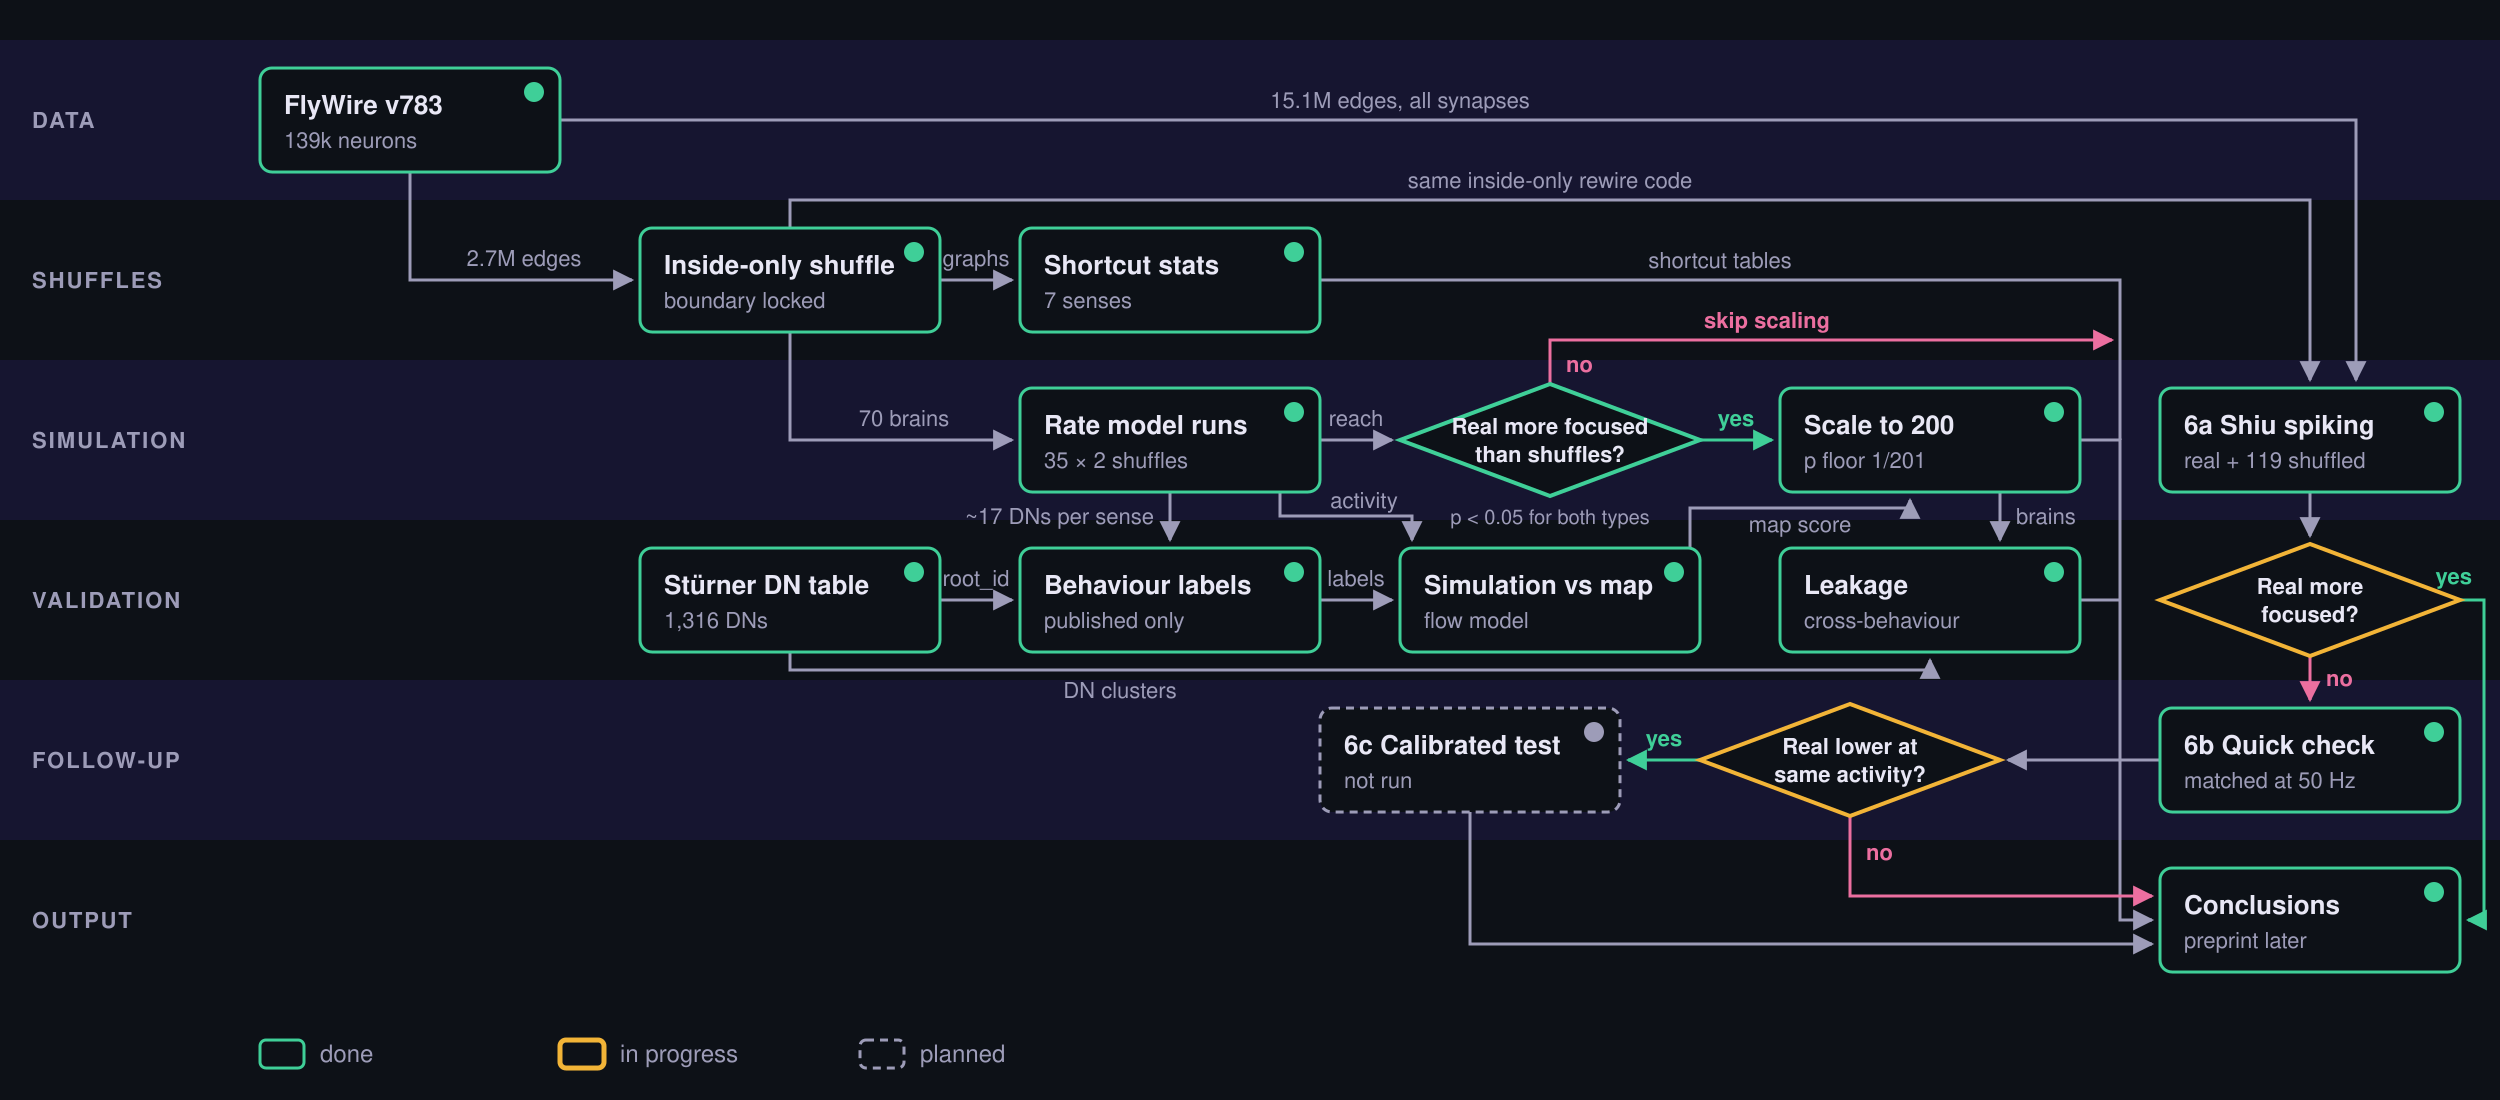
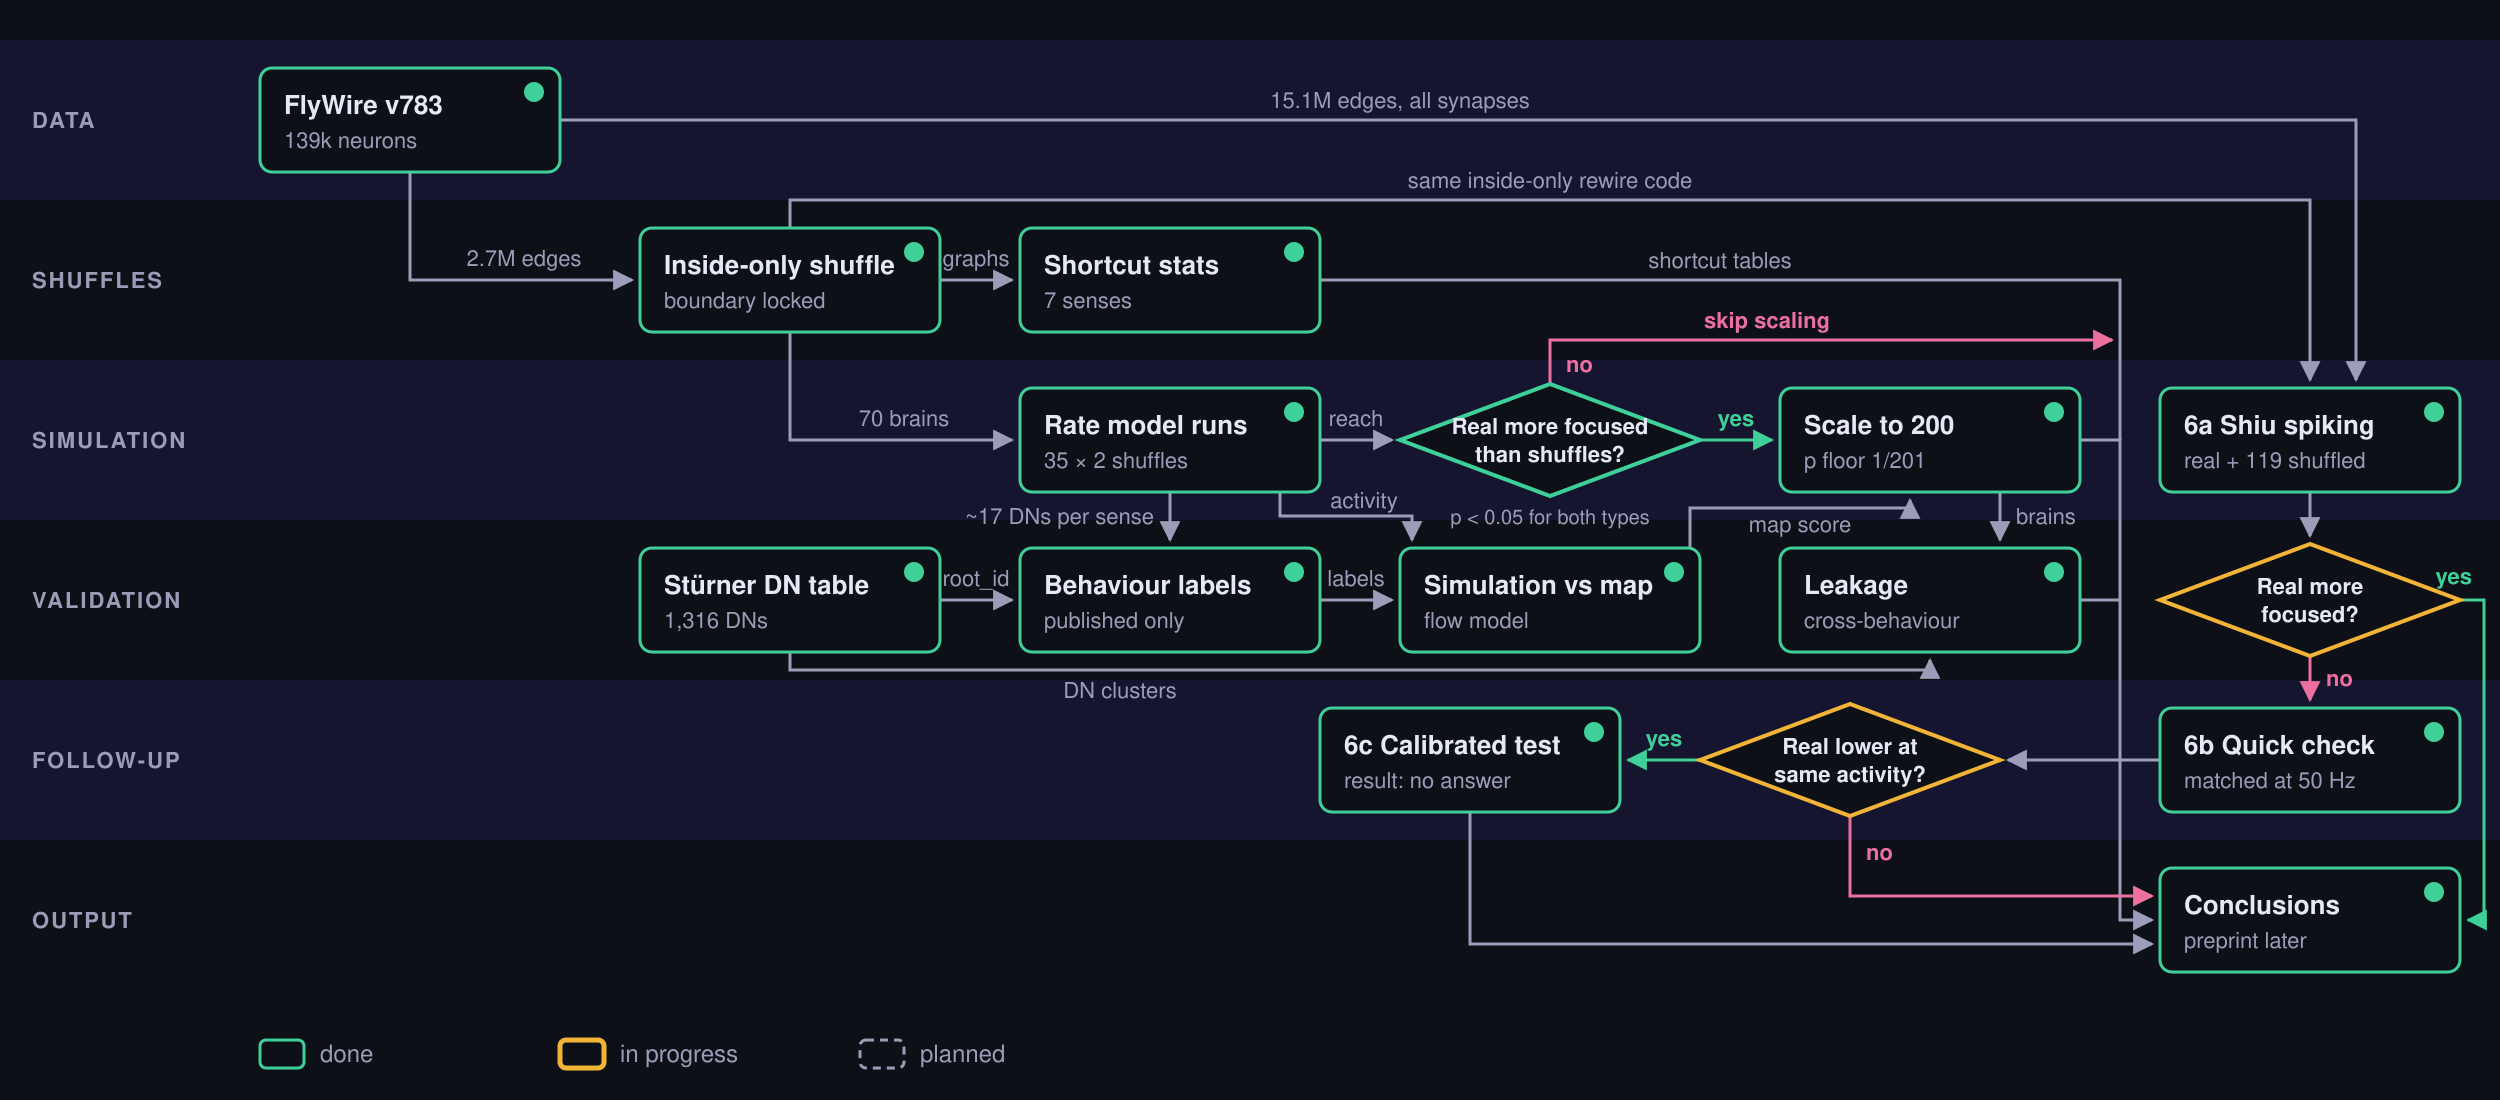
<svg xmlns="http://www.w3.org/2000/svg" viewBox="0 0 1250 550" font-family="Segoe UI, Helvetica, Arial, sans-serif">
  <rect width="1250" height="550" fill="#0d1117" />
  <defs>
    <marker id="pa" viewBox="0 0 10 10" refX="9" refY="5" markerWidth="7" markerHeight="7" orient="auto">
      <path d="M0,0L10,5L0,10z" fill="#9d9cb8" />
    </marker>
    <marker id="py" viewBox="0 0 10 10" refX="9" refY="5" markerWidth="7" markerHeight="7" orient="auto">
      <path d="M0,0L10,5L0,10z" fill="#3fcf98" />
    </marker>
    <marker id="pn" viewBox="0 0 10 10" refX="9" refY="5" markerWidth="7" markerHeight="7" orient="auto">
      <path d="M0,0L10,5L0,10z" fill="#ec6fa0" />
    </marker>
  </defs>
  <rect x="0" y="20" width="1250" height="80" fill="#161530" />
  <text x="16" y="64" font-size="11" font-weight="700" letter-spacing="1" fill="#9d9cb8">DATA</text>
  <text x="16" y="144" font-size="11" font-weight="700" letter-spacing="1" fill="#9d9cb8">SHUFFLES</text>
  <rect x="0" y="180" width="1250" height="80" fill="#161530" />
  <text x="16" y="224" font-size="11" font-weight="700" letter-spacing="1" fill="#9d9cb8">SIMULATION</text>
  <text x="16" y="304" font-size="11" font-weight="700" letter-spacing="1" fill="#9d9cb8">VALIDATION</text>
  <rect x="0" y="340" width="1250" height="80" fill="#161530" />
  <text x="16" y="384" font-size="11" font-weight="700" letter-spacing="1" fill="#9d9cb8">FOLLOW-UP</text>
  <text x="16" y="464" font-size="11" font-weight="700" letter-spacing="1" fill="#9d9cb8">OUTPUT</text>
  <path d="M205,86 V140 H316" fill="none" stroke="#9d9cb8" stroke-width="1.5" marker-end="url(#pa)" />
  <text x="262" y="133" font-size="11" fill="#9d9cb8" text-anchor="middle">2.7M edges</text>
  <path d="M470,140 H506" fill="none" stroke="#9d9cb8" stroke-width="1.5" marker-end="url(#pa)" />
  <text x="488" y="133" font-size="11" fill="#9d9cb8" text-anchor="middle">graphs</text>
  <path d="M395,166 V220 H506" fill="none" stroke="#9d9cb8" stroke-width="1.5" marker-end="url(#pa)" />
  <text x="452" y="213" font-size="11" fill="#9d9cb8" text-anchor="middle">70 brains</text>
  <path d="M660,220 H696" fill="none" stroke="#9d9cb8" stroke-width="1.5" marker-end="url(#pa)" />
  <text x="678" y="213" font-size="11" fill="#9d9cb8" text-anchor="middle">reach</text>
  <path d="M850,220 H886" fill="none" stroke="#3fcf98" stroke-width="1.5" marker-end="url(#py)" />
  <text x="868" y="213" font-size="11" fill="#3fcf98" text-anchor="middle" font-weight="700">yes</text>
  <path d="M775,192 V170 H1056" fill="none" stroke="#ec6fa0" stroke-width="1.5" marker-end="url(#pn)" />
  <text x="783" y="186" font-size="11" fill="#ec6fa0" text-anchor="start" font-weight="700">no</text>
  <path d="M660,140 H1060 V220" fill="none" stroke="#9d9cb8" stroke-width="1.5" />
  <text x="860" y="134" font-size="11" fill="#9d9cb8" text-anchor="middle">shortcut tables</text>
  <text x="852" y="164" font-size="11" font-weight="700" fill="#ec6fa0">skip scaling</text>
  <text x="775" y="262" font-size="10" fill="#9d9cb8" text-anchor="middle">p &lt; 0.05 for both types</text>
  <path d="M585,246 V270" fill="none" stroke="#9d9cb8" stroke-width="1.5" marker-end="url(#pa)" />
  <text x="577" y="262" font-size="11" fill="#9d9cb8" text-anchor="end">~17 DNs per sense</text>
  <path d="M470,300 H506" fill="none" stroke="#9d9cb8" stroke-width="1.5" marker-end="url(#pa)" />
  <text x="488" y="293" font-size="11" fill="#9d9cb8" text-anchor="middle">root_id</text>
  <path d="M660,300 H696" fill="none" stroke="#9d9cb8" stroke-width="1.5" marker-end="url(#pa)" />
  <text x="678" y="293" font-size="11" fill="#9d9cb8" text-anchor="middle">labels</text>
  <path d="M395,114 V100 H1155 V190" fill="none" stroke="#9d9cb8" stroke-width="1.5" marker-end="url(#pa)" />
  <text x="775" y="94" font-size="11" fill="#9d9cb8" text-anchor="middle">same inside-only rewire code</text>
  <path d="M280,60 H1178 V190" fill="none" stroke="#9d9cb8" stroke-width="1.5" marker-end="url(#pa)" />
  <text x="700" y="54" font-size="11" fill="#9d9cb8" text-anchor="middle">15.1M edges, all synapses</text>
  <path d="M640,246 V258 H706 V270" fill="none" stroke="#9d9cb8" stroke-width="1.5" marker-end="url(#pa)" />
  <text x="682" y="254" font-size="11" fill="#9d9cb8" text-anchor="middle">activity</text>
  <path d="M845,274 V254 H955 V250" fill="none" stroke="#9d9cb8" stroke-width="1.5" marker-end="url(#pa)" />
  <text x="900" y="266" font-size="11" fill="#9d9cb8" text-anchor="middle">map score</text>
  <path d="M1000,246 V270" fill="none" stroke="#9d9cb8" stroke-width="1.5" marker-end="url(#pa)" />
  <text x="1008" y="262" font-size="11" fill="#9d9cb8" text-anchor="start">brains</text>
  <path d="M395,326 V335 H965 V330" fill="none" stroke="#9d9cb8" stroke-width="1.5" marker-end="url(#pa)" />
  <text x="560" y="349" font-size="11" fill="#9d9cb8" text-anchor="middle">DN clusters</text>
  <path d="M1040,220 H1060 V460 H1076" fill="none" stroke="#9d9cb8" stroke-width="1.5" marker-end="url(#pa)" />
  <path d="M1040,300 H1060" fill="none" stroke="#9d9cb8" stroke-width="1.5" />
  <path d="M1155,246 V268" fill="none" stroke="#9d9cb8" stroke-width="1.5" marker-end="url(#pa)" />
  <path d="M1155,328 V350" fill="none" stroke="#ec6fa0" stroke-width="1.5" marker-end="url(#pn)" />
  <text x="1163" y="343" font-size="11" fill="#ec6fa0" text-anchor="start" font-weight="700">no</text>
  <path d="M1230,300 H1242 V460 H1234" fill="none" stroke="#3fcf98" stroke-width="1.5" marker-end="url(#py)" />
  <text x="1236" y="292" font-size="11" fill="#3fcf98" text-anchor="end" font-weight="700">yes</text>
  <path d="M1080,380 H1004" fill="none" stroke="#9d9cb8" stroke-width="1.5" marker-end="url(#pa)" />
  <path d="M850,380 H814" fill="none" stroke="#3fcf98" stroke-width="1.5" marker-end="url(#py)" />
  <text x="832" y="373" font-size="11" fill="#3fcf98" text-anchor="middle" font-weight="700">yes</text>
  <path d="M925,408 V448 H1076" fill="none" stroke="#ec6fa0" stroke-width="1.5" marker-end="url(#pn)" />
  <text x="933" y="430" font-size="11" fill="#ec6fa0" text-anchor="start" font-weight="700">no</text>
  <path d="M735,406 V472 H1076" fill="none" stroke="#9d9cb8" stroke-width="1.5" marker-end="url(#pa)" />
  <g transform="translate(130,34)">
    <rect width="150" height="52" rx="6" fill="#0d1117" stroke="#3fcf98" stroke-width="1.5" />
    <circle cx="137" cy="12" r="5" fill="#3fcf98" />
    <text x="12" y="23" font-size="13" font-weight="700" fill="#e8e7f5">FlyWire v783</text>
    <text x="12" y="40" font-size="11" fill="#9d9cb8">139k neurons</text>
  </g>
  <g transform="translate(320,114)">
    <rect width="150" height="52" rx="6" fill="#0d1117" stroke="#3fcf98" stroke-width="1.5" />
    <circle cx="137" cy="12" r="5" fill="#3fcf98" />
    <text x="12" y="23" font-size="13" font-weight="700" fill="#e8e7f5">Inside-only shuffle</text>
    <text x="12" y="40" font-size="11" fill="#9d9cb8">boundary locked</text>
  </g>
  <g transform="translate(510,114)">
    <rect width="150" height="52" rx="6" fill="#0d1117" stroke="#3fcf98" stroke-width="1.5" />
    <circle cx="137" cy="12" r="5" fill="#3fcf98" />
    <text x="12" y="23" font-size="13" font-weight="700" fill="#e8e7f5">Shortcut stats</text>
    <text x="12" y="40" font-size="11" fill="#9d9cb8">7 senses</text>
  </g>
  <g transform="translate(510,194)">
    <rect width="150" height="52" rx="6" fill="#0d1117" stroke="#3fcf98" stroke-width="1.5" />
    <circle cx="137" cy="12" r="5" fill="#3fcf98" />
    <text x="12" y="23" font-size="13" font-weight="700" fill="#e8e7f5">Rate model runs</text>
    <text x="12" y="40" font-size="11" fill="#9d9cb8">35 × 2 shuffles</text>
  </g>
  <g transform="translate(775,220)">
    <polygon points="0,-28 75,0 0,28 -75,0" fill="#0d1117" stroke="#3fcf98" stroke-width="2" />
    <text x="0" y="-3" font-size="11" font-weight="700" fill="#e8e7f5" text-anchor="middle">Real more focused</text>
    <text x="0" y="11" font-size="11" font-weight="700" fill="#e8e7f5" text-anchor="middle">than shuffles?</text>
  </g>
  <g transform="translate(890,194)">
    <rect width="150" height="52" rx="6" fill="#0d1117" stroke="#3fcf98" stroke-width="1.5" />
    <circle cx="137" cy="12" r="5" fill="#3fcf98" />
    <text x="12" y="23" font-size="13" font-weight="700" fill="#e8e7f5">Scale to 200</text>
    <text x="12" y="40" font-size="11" fill="#9d9cb8">p floor 1/201</text>
  </g>
  <g transform="translate(1080,194)">
    <rect width="150" height="52" rx="6" fill="#0d1117" stroke="#3fcf98" stroke-width="1.5" />
    <circle cx="137" cy="12" r="5" fill="#3fcf98" />
    <text x="12" y="23" font-size="13" font-weight="700" fill="#e8e7f5">6a Shiu spiking</text>
    <text x="12" y="40" font-size="11" fill="#9d9cb8">real + 119 shuffled</text>
  </g>
  <g transform="translate(1155,300)">
    <polygon points="0,-28 75,0 0,28 -75,0" fill="#0d1117" stroke="#f2b437" stroke-width="2" />
    <text x="0" y="-3" font-size="11" font-weight="700" fill="#e8e7f5" text-anchor="middle">Real more</text>
    <text x="0" y="11" font-size="11" font-weight="700" fill="#e8e7f5" text-anchor="middle">focused?</text>
  </g>
  <g transform="translate(925,380)">
    <polygon points="0,-28 75,0 0,28 -75,0" fill="#0d1117" stroke="#f2b437" stroke-width="2" />
    <text x="0" y="-3" font-size="11" font-weight="700" fill="#e8e7f5" text-anchor="middle">Real lower at</text>
    <text x="0" y="11" font-size="11" font-weight="700" fill="#e8e7f5" text-anchor="middle">same activity?</text>
  </g>
  <g transform="translate(1080,354)">
    <rect width="150" height="52" rx="6" fill="#0d1117" stroke="#3fcf98" stroke-width="1.5" />
    <circle cx="137" cy="12" r="5" fill="#3fcf98" />
    <text x="12" y="23" font-size="13" font-weight="700" fill="#e8e7f5">6b Quick check</text>
    <text x="12" y="40" font-size="11" fill="#9d9cb8">matched at 50 Hz</text>
  </g>
  <g transform="translate(660,354)">
-     <rect width="150" height="52" rx="6" fill="#0d1117" stroke="#9d9cb8" stroke-width="1.5" stroke-dasharray="4 3" />
-     <circle cx="137" cy="12" r="5" fill="#9d9cb8" />
+     <rect width="150" height="52" rx="6" fill="#0d1117" stroke="#3fcf98" stroke-width="1.5" />
+     <circle cx="137" cy="12" r="5" fill="#3fcf98" />
    <text x="12" y="23" font-size="13" font-weight="700" fill="#e8e7f5">6c Calibrated test</text>
-     <text x="12" y="40" font-size="11" fill="#9d9cb8">not run</text>
+     <text x="12" y="40" font-size="11" fill="#9d9cb8">result: no answer</text>
  </g>
  <g transform="translate(320,274)">
    <rect width="150" height="52" rx="6" fill="#0d1117" stroke="#3fcf98" stroke-width="1.5" />
    <circle cx="137" cy="12" r="5" fill="#3fcf98" />
    <text x="12" y="23" font-size="13" font-weight="700" fill="#e8e7f5">Stürner DN table</text>
    <text x="12" y="40" font-size="11" fill="#9d9cb8">1,316 DNs</text>
  </g>
  <g transform="translate(510,274)">
    <rect width="150" height="52" rx="6" fill="#0d1117" stroke="#3fcf98" stroke-width="1.5" />
    <circle cx="137" cy="12" r="5" fill="#3fcf98" />
    <text x="12" y="23" font-size="13" font-weight="700" fill="#e8e7f5">Behaviour labels</text>
    <text x="12" y="40" font-size="11" fill="#9d9cb8">published only</text>
  </g>
  <g transform="translate(700,274)">
    <rect width="150" height="52" rx="6" fill="#0d1117" stroke="#3fcf98" stroke-width="1.5" />
    <circle cx="137" cy="12" r="5" fill="#3fcf98" />
    <text x="12" y="23" font-size="13" font-weight="700" fill="#e8e7f5">Simulation vs map</text>
    <text x="12" y="40" font-size="11" fill="#9d9cb8">flow model</text>
  </g>
  <g transform="translate(890,274)">
    <rect width="150" height="52" rx="6" fill="#0d1117" stroke="#3fcf98" stroke-width="1.5" />
    <circle cx="137" cy="12" r="5" fill="#3fcf98" />
    <text x="12" y="23" font-size="13" font-weight="700" fill="#e8e7f5">Leakage</text>
    <text x="12" y="40" font-size="11" fill="#9d9cb8">cross-behaviour</text>
  </g>
  <g transform="translate(1080,434)">
    <rect width="150" height="52" rx="6" fill="#0d1117" stroke="#3fcf98" stroke-width="1.5" />
    <circle cx="137" cy="12" r="5" fill="#3fcf98" />
    <text x="12" y="23" font-size="13" font-weight="700" fill="#e8e7f5">Conclusions</text>
    <text x="12" y="40" font-size="11" fill="#9d9cb8">preprint later</text>
  </g>
  <rect x="130" y="520" width="22" height="14" rx="3" fill="#0d1117" stroke="#3fcf98" stroke-width="1.5" />
  <text x="160" y="531" font-size="12" fill="#9d9cb8">done</text>
  <rect x="280" y="520" width="22" height="14" rx="3" fill="#0d1117" stroke="#f2b437" stroke-width="2.5" />
  <text x="310" y="531" font-size="12" fill="#9d9cb8">in progress</text>
  <rect x="430" y="520" width="22" height="14" rx="3" fill="#0d1117" stroke="#9d9cb8" stroke-width="1.5" stroke-dasharray="4 3" />
  <text x="460" y="531" font-size="12" fill="#9d9cb8">planned</text>
</svg>
